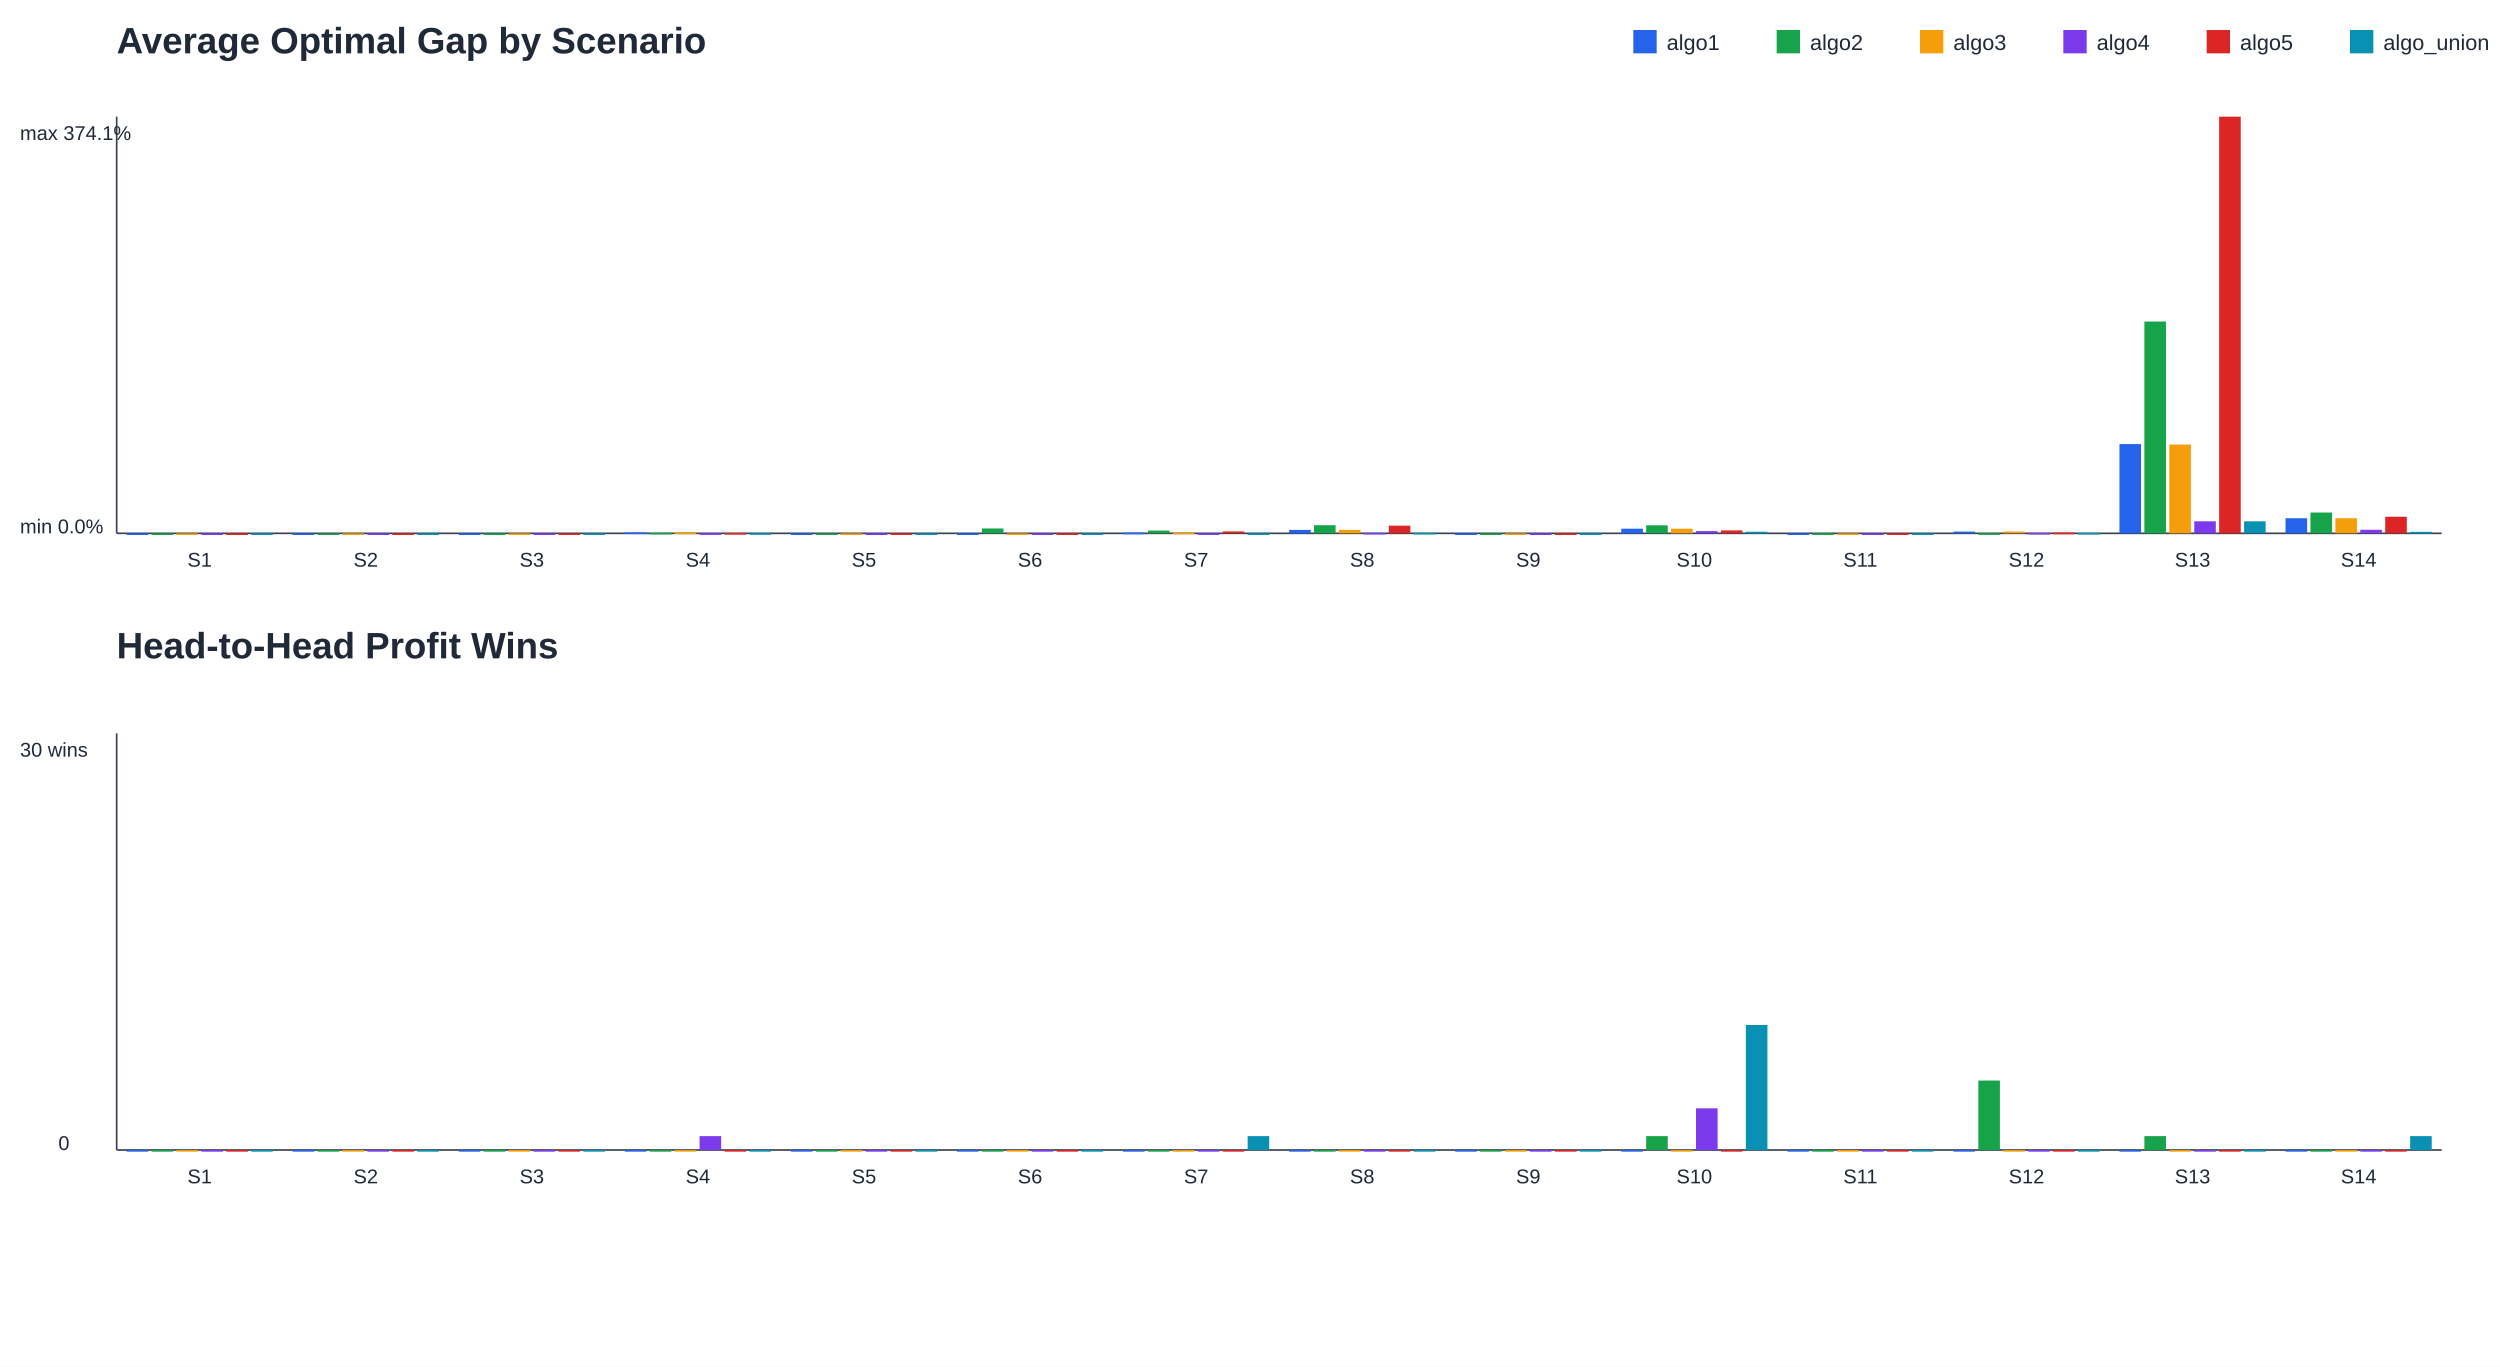
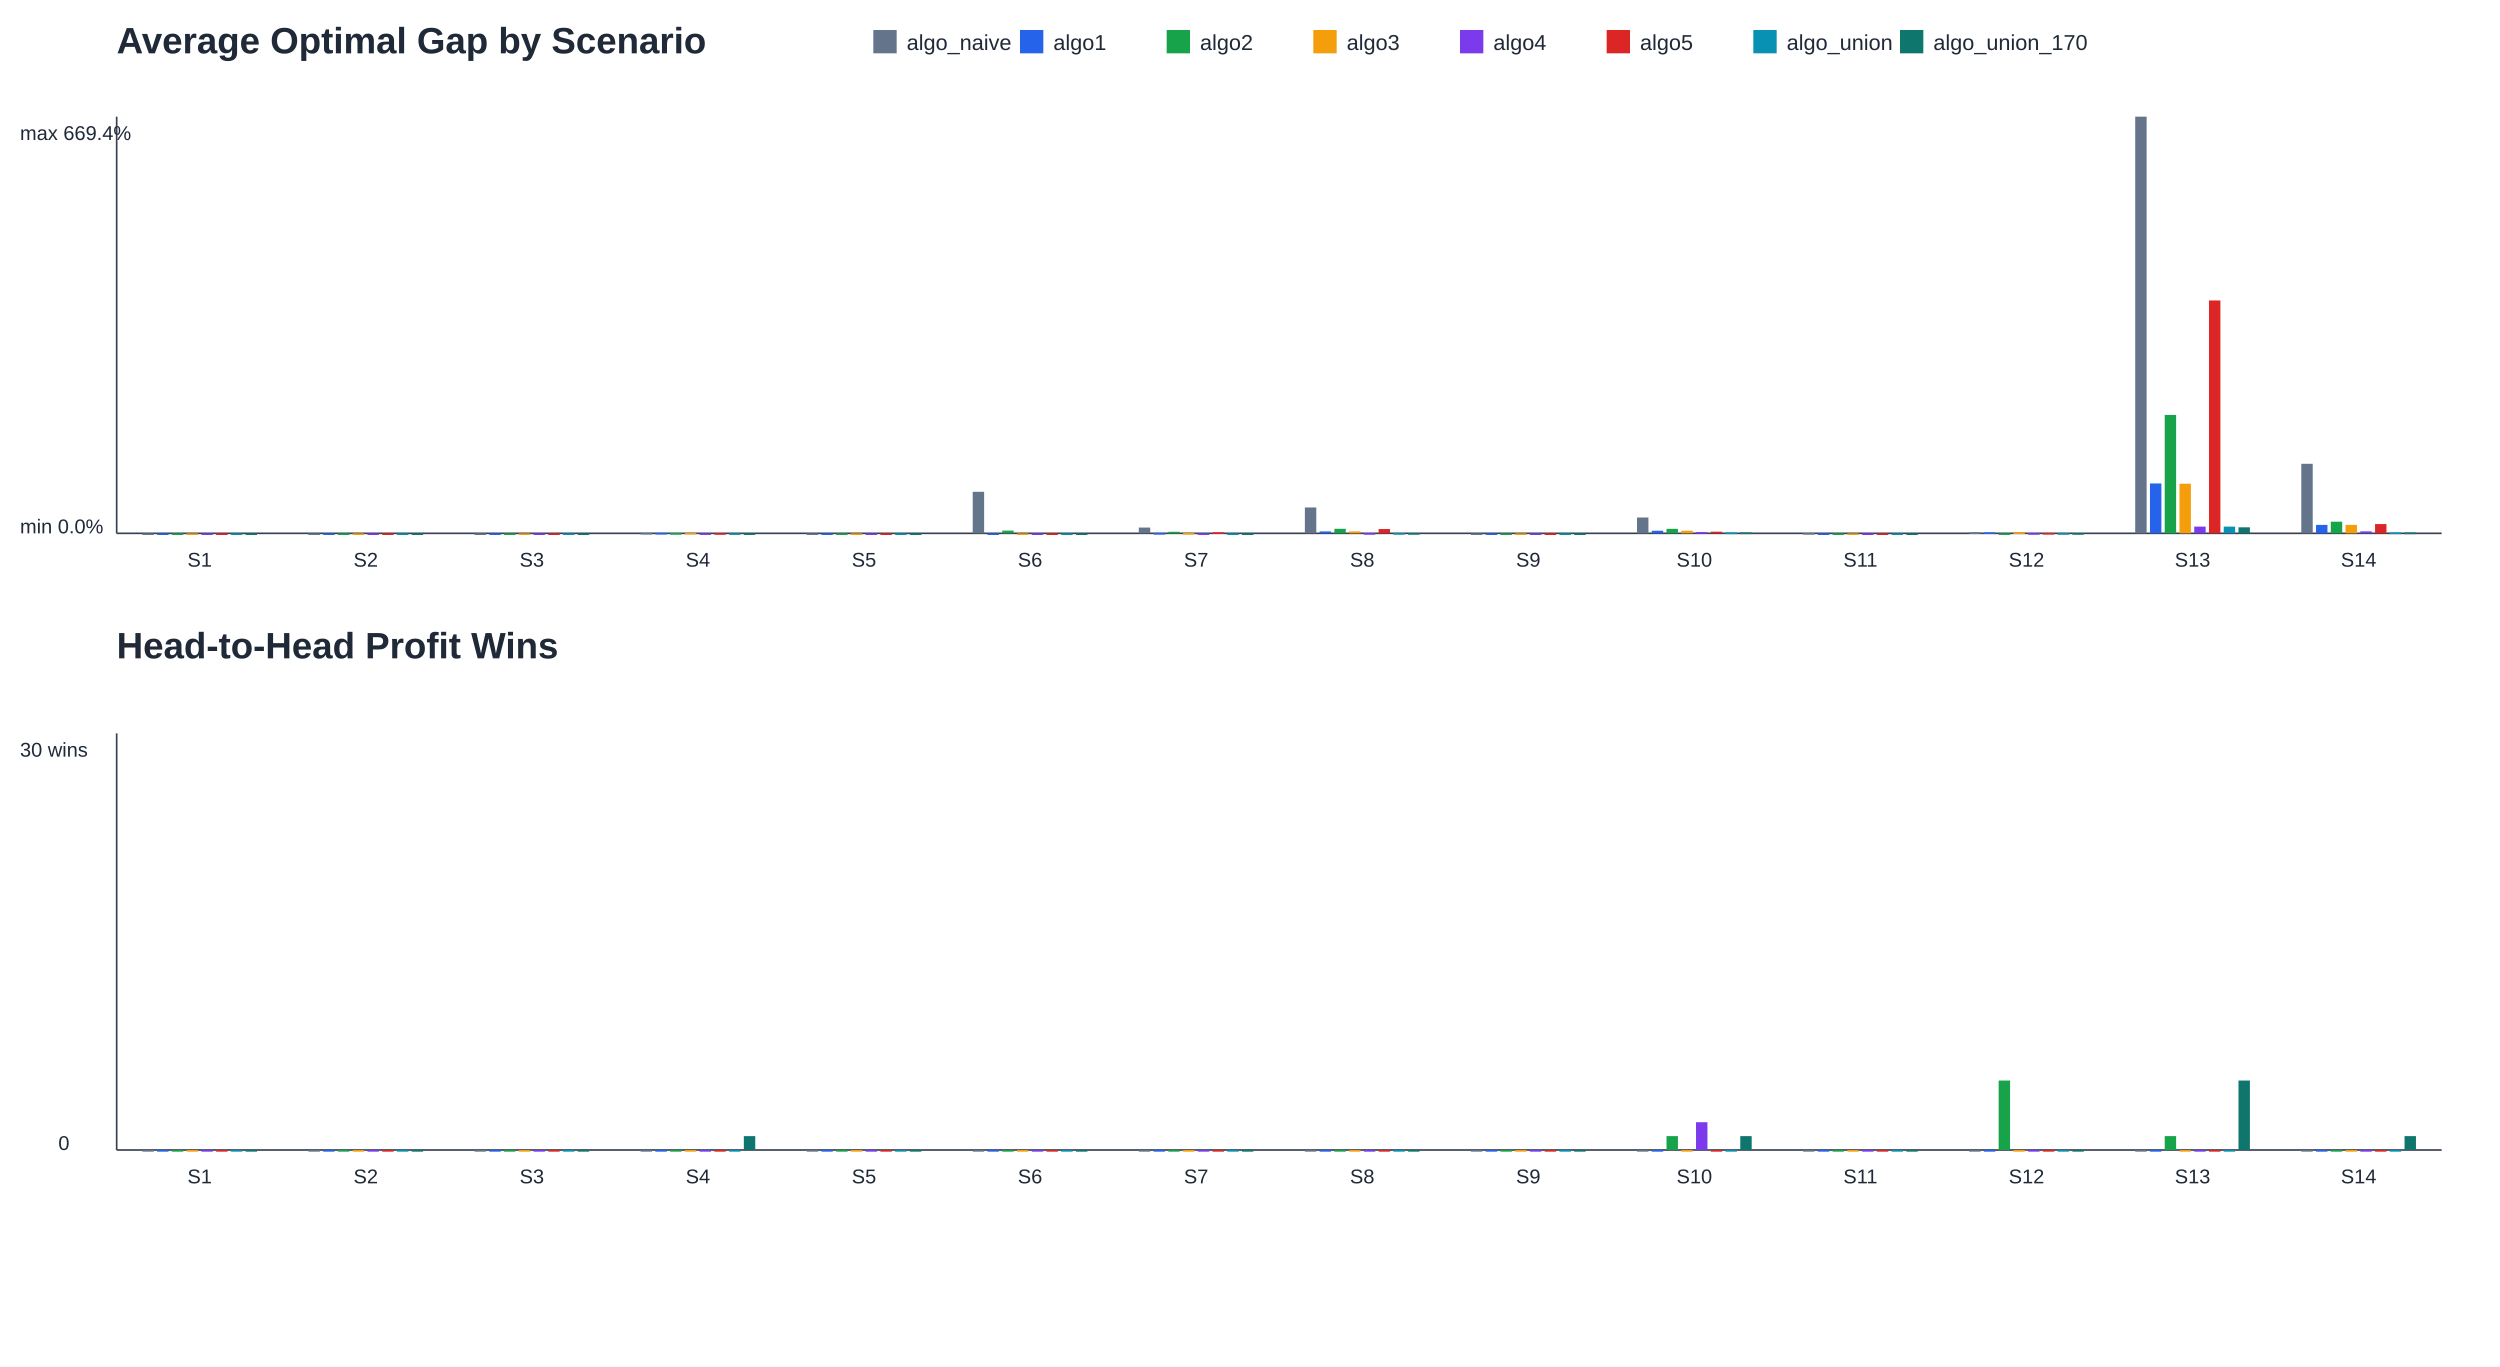
<svg xmlns="http://www.w3.org/2000/svg" width="1500" height="820" viewBox="0 0 1500 820">
  <rect width="100%" height="100%" fill="#ffffff" />
  <style>text{font-family:Arial,Helvetica,sans-serif;fill:#1f2937}.title{font-size:22px;font-weight:700}.label{font-size:12px}.axis{stroke:#374151;stroke-width:1}.grid{stroke:#e5e7eb;stroke-width:1}.legend{font-size:13px}</style>
  <text x="70" y="32" class="title">Average Optimal Gap by Scenario</text>
  <line x1="70" y1="320.00" x2="1465" y2="320.00" class="axis" />
  <line x1="70" y1="70" x2="70" y2="320" class="axis" />
  <text x="70" y="395" class="title">Head-to-Head Profit Wins</text>
  <line x1="70" y1="690.00" x2="1465" y2="690.00" class="axis" />
  <line x1="70" y1="440" x2="70" y2="690" class="axis" />
-   <rect x="980" y="18" width="14" height="14" fill="#2563eb" />
-   <text x="1000" y="30" class="legend">algo1</text>
-   <rect x="1066" y="18" width="14" height="14" fill="#16a34a" />
-   <text x="1086" y="30" class="legend">algo2</text>
-   <rect x="1152" y="18" width="14" height="14" fill="#f59e0b" />
-   <text x="1172" y="30" class="legend">algo3</text>
-   <rect x="1238" y="18" width="14" height="14" fill="#7c3aed" />
-   <text x="1258" y="30" class="legend">algo4</text>
-   <rect x="1324" y="18" width="14" height="14" fill="#dc2626" />
-   <text x="1344" y="30" class="legend">algo5</text>
-   <rect x="1410" y="18" width="14" height="14" fill="#0891b2" />
-   <text x="1430" y="30" class="legend">algo_union</text>
-   <rect x="75.96" y="320.00" width="12.95" height="1.00" fill="#2563eb" />
-   <rect x="75.96" y="690.00" width="12.95" height="1.00" fill="#2563eb" />
-   <rect x="90.91" y="320.00" width="12.95" height="1.00" fill="#16a34a" />
-   <rect x="90.91" y="690.00" width="12.95" height="1.00" fill="#16a34a" />
-   <rect x="105.87" y="320.00" width="12.95" height="1.00" fill="#f59e0b" />
-   <rect x="105.87" y="690.00" width="12.95" height="1.00" fill="#f59e0b" />
-   <rect x="120.82" y="320.00" width="12.95" height="1.00" fill="#7c3aed" />
-   <rect x="120.82" y="690.00" width="12.95" height="1.00" fill="#7c3aed" />
-   <rect x="135.78" y="320.00" width="12.95" height="1.00" fill="#dc2626" />
-   <rect x="135.78" y="690.00" width="12.95" height="1.00" fill="#dc2626" />
-   <rect x="150.73" y="320.00" width="12.95" height="1.00" fill="#0891b2" />
-   <rect x="150.73" y="690.00" width="12.95" height="1.00" fill="#0891b2" />
+   <rect x="524" y="18" width="14" height="14" fill="#64748b" />
+   <text x="544" y="30" class="legend">algo_naive</text>
+   <rect x="612" y="18" width="14" height="14" fill="#2563eb" />
+   <text x="632" y="30" class="legend">algo1</text>
+   <rect x="700" y="18" width="14" height="14" fill="#16a34a" />
+   <text x="720" y="30" class="legend">algo2</text>
+   <rect x="788" y="18" width="14" height="14" fill="#f59e0b" />
+   <text x="808" y="30" class="legend">algo3</text>
+   <rect x="876" y="18" width="14" height="14" fill="#7c3aed" />
+   <text x="896" y="30" class="legend">algo4</text>
+   <rect x="964" y="18" width="14" height="14" fill="#dc2626" />
+   <text x="984" y="30" class="legend">algo5</text>
+   <rect x="1052" y="18" width="14" height="14" fill="#0891b2" />
+   <text x="1072" y="30" class="legend">algo_union</text>
+   <rect x="1140" y="18" width="14" height="14" fill="#0f766e" />
+   <text x="1160" y="30" class="legend">algo_union_170</text>
+   <rect x="85.42" y="320.00" width="6.85" height="1.00" fill="#64748b" />
+   <rect x="85.42" y="690.00" width="6.85" height="1.00" fill="#64748b" />
+   <rect x="94.27" y="320.00" width="6.85" height="1.00" fill="#2563eb" />
+   <rect x="94.27" y="690.00" width="6.85" height="1.00" fill="#2563eb" />
+   <rect x="103.12" y="320.00" width="6.85" height="1.00" fill="#16a34a" />
+   <rect x="103.12" y="690.00" width="6.85" height="1.00" fill="#16a34a" />
+   <rect x="111.97" y="320.00" width="6.85" height="1.00" fill="#f59e0b" />
+   <rect x="111.97" y="690.00" width="6.85" height="1.00" fill="#f59e0b" />
+   <rect x="120.82" y="320.00" width="6.85" height="1.00" fill="#7c3aed" />
+   <rect x="120.82" y="690.00" width="6.85" height="1.00" fill="#7c3aed" />
+   <rect x="129.67" y="320.00" width="6.85" height="1.00" fill="#dc2626" />
+   <rect x="129.67" y="690.00" width="6.85" height="1.00" fill="#dc2626" />
+   <rect x="138.52" y="320.00" width="6.85" height="1.00" fill="#0891b2" />
+   <rect x="138.52" y="690.00" width="6.85" height="1.00" fill="#0891b2" />
+   <rect x="147.37" y="320.00" width="6.85" height="1.00" fill="#0f766e" />
+   <rect x="147.37" y="690.00" width="6.85" height="1.00" fill="#0f766e" />
  <text x="119.82" y="340" text-anchor="middle" class="label">S1</text>
  <text x="119.82" y="710" text-anchor="middle" class="label">S1</text>
-   <rect x="175.60" y="320.00" width="12.95" height="1.00" fill="#2563eb" />
-   <rect x="175.60" y="690.00" width="12.95" height="1.00" fill="#2563eb" />
-   <rect x="190.56" y="320.00" width="12.95" height="1.00" fill="#16a34a" />
-   <rect x="190.56" y="690.00" width="12.95" height="1.00" fill="#16a34a" />
-   <rect x="205.51" y="320.00" width="12.95" height="1.00" fill="#f59e0b" />
-   <rect x="205.51" y="690.00" width="12.95" height="1.00" fill="#f59e0b" />
-   <rect x="220.46" y="320.00" width="12.95" height="1.00" fill="#7c3aed" />
-   <rect x="220.46" y="690.00" width="12.95" height="1.00" fill="#7c3aed" />
-   <rect x="235.42" y="320.00" width="12.95" height="1.00" fill="#dc2626" />
-   <rect x="235.42" y="690.00" width="12.95" height="1.00" fill="#dc2626" />
-   <rect x="250.37" y="320.00" width="12.95" height="1.00" fill="#0891b2" />
-   <rect x="250.37" y="690.00" width="12.95" height="1.00" fill="#0891b2" />
+   <rect x="185.06" y="320.00" width="6.85" height="1.00" fill="#64748b" />
+   <rect x="185.06" y="690.00" width="6.85" height="1.00" fill="#64748b" />
+   <rect x="193.91" y="320.00" width="6.85" height="1.00" fill="#2563eb" />
+   <rect x="193.91" y="690.00" width="6.85" height="1.00" fill="#2563eb" />
+   <rect x="202.76" y="320.00" width="6.85" height="1.00" fill="#16a34a" />
+   <rect x="202.76" y="690.00" width="6.85" height="1.00" fill="#16a34a" />
+   <rect x="211.61" y="320.00" width="6.85" height="1.00" fill="#f59e0b" />
+   <rect x="211.61" y="690.00" width="6.85" height="1.00" fill="#f59e0b" />
+   <rect x="220.46" y="320.00" width="6.85" height="1.00" fill="#7c3aed" />
+   <rect x="220.46" y="690.00" width="6.85" height="1.00" fill="#7c3aed" />
+   <rect x="229.31" y="320.00" width="6.85" height="1.00" fill="#dc2626" />
+   <rect x="229.31" y="690.00" width="6.85" height="1.00" fill="#dc2626" />
+   <rect x="238.17" y="320.00" width="6.85" height="1.00" fill="#0891b2" />
+   <rect x="238.17" y="690.00" width="6.85" height="1.00" fill="#0891b2" />
+   <rect x="247.02" y="320.00" width="6.85" height="1.00" fill="#0f766e" />
+   <rect x="247.02" y="690.00" width="6.85" height="1.00" fill="#0f766e" />
  <text x="219.46" y="340" text-anchor="middle" class="label">S2</text>
  <text x="219.46" y="710" text-anchor="middle" class="label">S2</text>
-   <rect x="275.25" y="320.00" width="12.95" height="1.00" fill="#2563eb" />
-   <rect x="275.25" y="690.00" width="12.95" height="1.00" fill="#2563eb" />
-   <rect x="290.20" y="320.00" width="12.95" height="1.00" fill="#16a34a" />
-   <rect x="290.20" y="690.00" width="12.95" height="1.00" fill="#16a34a" />
-   <rect x="305.15" y="320.00" width="12.95" height="1.00" fill="#f59e0b" />
-   <rect x="305.15" y="690.00" width="12.95" height="1.00" fill="#f59e0b" />
-   <rect x="320.11" y="320.00" width="12.95" height="1.00" fill="#7c3aed" />
-   <rect x="320.11" y="690.00" width="12.95" height="1.00" fill="#7c3aed" />
-   <rect x="335.06" y="320.00" width="12.95" height="1.00" fill="#dc2626" />
-   <rect x="335.06" y="690.00" width="12.95" height="1.00" fill="#dc2626" />
-   <rect x="350.01" y="320.00" width="12.95" height="1.00" fill="#0891b2" />
-   <rect x="350.01" y="690.00" width="12.95" height="1.00" fill="#0891b2" />
+   <rect x="284.71" y="320.00" width="6.85" height="1.00" fill="#64748b" />
+   <rect x="284.71" y="690.00" width="6.85" height="1.00" fill="#64748b" />
+   <rect x="293.56" y="320.00" width="6.85" height="1.00" fill="#2563eb" />
+   <rect x="293.56" y="690.00" width="6.85" height="1.00" fill="#2563eb" />
+   <rect x="302.41" y="320.00" width="6.85" height="1.00" fill="#16a34a" />
+   <rect x="302.41" y="690.00" width="6.85" height="1.00" fill="#16a34a" />
+   <rect x="311.26" y="320.00" width="6.85" height="1.00" fill="#f59e0b" />
+   <rect x="311.26" y="690.00" width="6.85" height="1.00" fill="#f59e0b" />
+   <rect x="320.11" y="320.00" width="6.85" height="1.00" fill="#7c3aed" />
+   <rect x="320.11" y="690.00" width="6.85" height="1.00" fill="#7c3aed" />
+   <rect x="328.96" y="320.00" width="6.85" height="1.00" fill="#dc2626" />
+   <rect x="328.96" y="690.00" width="6.85" height="1.00" fill="#dc2626" />
+   <rect x="337.81" y="320.00" width="6.85" height="1.00" fill="#0891b2" />
+   <rect x="337.81" y="690.00" width="6.85" height="1.00" fill="#0891b2" />
+   <rect x="346.66" y="320.00" width="6.85" height="1.00" fill="#0f766e" />
+   <rect x="346.66" y="690.00" width="6.85" height="1.00" fill="#0f766e" />
  <text x="319.11" y="340" text-anchor="middle" class="label">S3</text>
  <text x="319.11" y="710" text-anchor="middle" class="label">S3</text>
-   <rect x="374.89" y="319.48" width="12.95" height="1.00" fill="#2563eb" />
-   <rect x="374.89" y="690.00" width="12.95" height="1.00" fill="#2563eb" />
-   <rect x="389.84" y="319.68" width="12.95" height="1.00" fill="#16a34a" />
-   <rect x="389.84" y="690.00" width="12.95" height="1.00" fill="#16a34a" />
-   <rect x="404.80" y="319.48" width="12.95" height="1.00" fill="#f59e0b" />
-   <rect x="404.80" y="690.00" width="12.95" height="1.00" fill="#f59e0b" />
-   <rect x="419.75" y="319.94" width="12.95" height="1.00" fill="#7c3aed" />
-   <rect x="419.75" y="681.67" width="12.95" height="8.33" fill="#7c3aed" />
-   <rect x="434.70" y="319.78" width="12.95" height="1.00" fill="#dc2626" />
-   <rect x="434.70" y="690.00" width="12.95" height="1.00" fill="#dc2626" />
-   <rect x="449.66" y="319.89" width="12.95" height="1.00" fill="#0891b2" />
-   <rect x="449.66" y="690.00" width="12.95" height="1.00" fill="#0891b2" />
+   <rect x="384.35" y="319.73" width="6.85" height="1.00" fill="#64748b" />
+   <rect x="384.35" y="690.00" width="6.85" height="1.00" fill="#64748b" />
+   <rect x="393.20" y="319.71" width="6.85" height="1.00" fill="#2563eb" />
+   <rect x="393.20" y="690.00" width="6.85" height="1.00" fill="#2563eb" />
+   <rect x="402.05" y="319.82" width="6.85" height="1.00" fill="#16a34a" />
+   <rect x="402.05" y="690.00" width="6.85" height="1.00" fill="#16a34a" />
+   <rect x="410.90" y="319.71" width="6.85" height="1.00" fill="#f59e0b" />
+   <rect x="410.90" y="690.00" width="6.85" height="1.00" fill="#f59e0b" />
+   <rect x="419.75" y="319.96" width="6.85" height="1.00" fill="#7c3aed" />
+   <rect x="419.75" y="690.00" width="6.85" height="1.00" fill="#7c3aed" />
+   <rect x="428.60" y="319.88" width="6.85" height="1.00" fill="#dc2626" />
+   <rect x="428.60" y="690.00" width="6.85" height="1.00" fill="#dc2626" />
+   <rect x="437.45" y="319.94" width="6.85" height="1.00" fill="#0891b2" />
+   <rect x="437.45" y="690.00" width="6.85" height="1.00" fill="#0891b2" />
+   <rect x="446.30" y="319.98" width="6.85" height="1.00" fill="#0f766e" />
+   <rect x="446.30" y="681.67" width="6.85" height="8.33" fill="#0f766e" />
  <text x="418.75" y="340" text-anchor="middle" class="label">S4</text>
  <text x="418.75" y="710" text-anchor="middle" class="label">S4</text>
-   <rect x="474.53" y="320.00" width="12.95" height="1.00" fill="#2563eb" />
-   <rect x="474.53" y="690.00" width="12.95" height="1.00" fill="#2563eb" />
-   <rect x="489.49" y="320.00" width="12.95" height="1.00" fill="#16a34a" />
-   <rect x="489.49" y="690.00" width="12.95" height="1.00" fill="#16a34a" />
-   <rect x="504.44" y="320.00" width="12.95" height="1.00" fill="#f59e0b" />
-   <rect x="504.44" y="690.00" width="12.95" height="1.00" fill="#f59e0b" />
-   <rect x="519.39" y="320.00" width="12.95" height="1.00" fill="#7c3aed" />
-   <rect x="519.39" y="690.00" width="12.95" height="1.00" fill="#7c3aed" />
-   <rect x="534.35" y="320.00" width="12.95" height="1.00" fill="#dc2626" />
-   <rect x="534.35" y="690.00" width="12.95" height="1.00" fill="#dc2626" />
-   <rect x="549.30" y="320.00" width="12.95" height="1.00" fill="#0891b2" />
-   <rect x="549.30" y="690.00" width="12.95" height="1.00" fill="#0891b2" />
+   <rect x="483.99" y="320.00" width="6.85" height="1.00" fill="#64748b" />
+   <rect x="483.99" y="690.00" width="6.85" height="1.00" fill="#64748b" />
+   <rect x="492.84" y="320.00" width="6.85" height="1.00" fill="#2563eb" />
+   <rect x="492.84" y="690.00" width="6.85" height="1.00" fill="#2563eb" />
+   <rect x="501.69" y="320.00" width="6.85" height="1.00" fill="#16a34a" />
+   <rect x="501.69" y="690.00" width="6.85" height="1.00" fill="#16a34a" />
+   <rect x="510.54" y="320.00" width="6.85" height="1.00" fill="#f59e0b" />
+   <rect x="510.54" y="690.00" width="6.85" height="1.00" fill="#f59e0b" />
+   <rect x="519.39" y="320.00" width="6.85" height="1.00" fill="#7c3aed" />
+   <rect x="519.39" y="690.00" width="6.85" height="1.00" fill="#7c3aed" />
+   <rect x="528.24" y="320.00" width="6.85" height="1.00" fill="#dc2626" />
+   <rect x="528.24" y="690.00" width="6.85" height="1.00" fill="#dc2626" />
+   <rect x="537.09" y="320.00" width="6.85" height="1.00" fill="#0891b2" />
+   <rect x="537.09" y="690.00" width="6.85" height="1.00" fill="#0891b2" />
+   <rect x="545.94" y="320.00" width="6.85" height="1.00" fill="#0f766e" />
+   <rect x="545.94" y="690.00" width="6.85" height="1.00" fill="#0f766e" />
  <text x="518.39" y="340" text-anchor="middle" class="label">S5</text>
  <text x="518.39" y="710" text-anchor="middle" class="label">S5</text>
-   <rect x="574.17" y="320.00" width="12.95" height="1.00" fill="#2563eb" />
-   <rect x="574.17" y="690.00" width="12.95" height="1.00" fill="#2563eb" />
-   <rect x="589.13" y="317.08" width="12.95" height="2.92" fill="#16a34a" />
-   <rect x="589.13" y="690.00" width="12.95" height="1.00" fill="#16a34a" />
-   <rect x="604.08" y="320.00" width="12.95" height="1.00" fill="#f59e0b" />
-   <rect x="604.08" y="690.00" width="12.95" height="1.00" fill="#f59e0b" />
-   <rect x="619.04" y="320.00" width="12.95" height="1.00" fill="#7c3aed" />
-   <rect x="619.04" y="690.00" width="12.95" height="1.00" fill="#7c3aed" />
-   <rect x="633.99" y="320.00" width="12.95" height="1.00" fill="#dc2626" />
-   <rect x="633.99" y="690.00" width="12.95" height="1.00" fill="#dc2626" />
-   <rect x="648.94" y="320.00" width="12.95" height="1.00" fill="#0891b2" />
-   <rect x="648.94" y="690.00" width="12.95" height="1.00" fill="#0891b2" />
+   <rect x="583.63" y="295.08" width="6.85" height="24.92" fill="#64748b" />
+   <rect x="583.63" y="690.00" width="6.85" height="1.00" fill="#64748b" />
+   <rect x="592.48" y="320.00" width="6.85" height="1.00" fill="#2563eb" />
+   <rect x="592.48" y="690.00" width="6.85" height="1.00" fill="#2563eb" />
+   <rect x="601.33" y="318.37" width="6.85" height="1.63" fill="#16a34a" />
+   <rect x="601.33" y="690.00" width="6.85" height="1.00" fill="#16a34a" />
+   <rect x="610.19" y="320.00" width="6.85" height="1.00" fill="#f59e0b" />
+   <rect x="610.19" y="690.00" width="6.85" height="1.00" fill="#f59e0b" />
+   <rect x="619.04" y="320.00" width="6.85" height="1.00" fill="#7c3aed" />
+   <rect x="619.04" y="690.00" width="6.85" height="1.00" fill="#7c3aed" />
+   <rect x="627.89" y="320.00" width="6.85" height="1.00" fill="#dc2626" />
+   <rect x="627.89" y="690.00" width="6.85" height="1.00" fill="#dc2626" />
+   <rect x="636.74" y="320.00" width="6.85" height="1.00" fill="#0891b2" />
+   <rect x="636.74" y="690.00" width="6.85" height="1.00" fill="#0891b2" />
+   <rect x="645.59" y="320.00" width="6.85" height="1.00" fill="#0f766e" />
+   <rect x="645.59" y="690.00" width="6.85" height="1.00" fill="#0f766e" />
  <text x="618.04" y="340" text-anchor="middle" class="label">S6</text>
  <text x="618.04" y="710" text-anchor="middle" class="label">S6</text>
-   <rect x="673.82" y="319.58" width="12.95" height="1.00" fill="#2563eb" />
-   <rect x="673.82" y="690.00" width="12.95" height="1.00" fill="#2563eb" />
-   <rect x="688.77" y="318.35" width="12.95" height="1.65" fill="#16a34a" />
-   <rect x="688.77" y="690.00" width="12.95" height="1.00" fill="#16a34a" />
-   <rect x="703.73" y="319.58" width="12.95" height="1.00" fill="#f59e0b" />
-   <rect x="703.73" y="690.00" width="12.95" height="1.00" fill="#f59e0b" />
-   <rect x="718.68" y="319.97" width="12.95" height="1.00" fill="#7c3aed" />
-   <rect x="718.68" y="690.00" width="12.95" height="1.00" fill="#7c3aed" />
-   <rect x="733.63" y="318.85" width="12.95" height="1.15" fill="#dc2626" />
-   <rect x="733.63" y="690.00" width="12.95" height="1.00" fill="#dc2626" />
-   <rect x="748.59" y="320.00" width="12.95" height="1.00" fill="#0891b2" />
-   <rect x="748.59" y="681.67" width="12.95" height="8.33" fill="#0891b2" />
+   <rect x="683.28" y="316.54" width="6.85" height="3.46" fill="#64748b" />
+   <rect x="683.28" y="690.00" width="6.85" height="1.00" fill="#64748b" />
+   <rect x="692.13" y="319.77" width="6.85" height="1.00" fill="#2563eb" />
+   <rect x="692.13" y="690.00" width="6.85" height="1.00" fill="#2563eb" />
+   <rect x="700.98" y="319.08" width="6.85" height="1.00" fill="#16a34a" />
+   <rect x="700.98" y="690.00" width="6.85" height="1.00" fill="#16a34a" />
+   <rect x="709.83" y="319.77" width="6.85" height="1.00" fill="#f59e0b" />
+   <rect x="709.83" y="690.00" width="6.85" height="1.00" fill="#f59e0b" />
+   <rect x="718.68" y="319.98" width="6.85" height="1.00" fill="#7c3aed" />
+   <rect x="718.68" y="690.00" width="6.85" height="1.00" fill="#7c3aed" />
+   <rect x="727.53" y="319.36" width="6.85" height="1.00" fill="#dc2626" />
+   <rect x="727.53" y="690.00" width="6.85" height="1.00" fill="#dc2626" />
+   <rect x="736.38" y="320.00" width="6.85" height="1.00" fill="#0891b2" />
+   <rect x="736.38" y="690.00" width="6.85" height="1.00" fill="#0891b2" />
+   <rect x="745.23" y="320.00" width="6.85" height="1.00" fill="#0f766e" />
+   <rect x="745.23" y="690.00" width="6.85" height="1.00" fill="#0f766e" />
  <text x="717.68" y="340" text-anchor="middle" class="label">S7</text>
  <text x="717.68" y="710" text-anchor="middle" class="label">S7</text>
-   <rect x="773.46" y="317.94" width="12.95" height="2.06" fill="#2563eb" />
-   <rect x="773.46" y="690.00" width="12.95" height="1.00" fill="#2563eb" />
-   <rect x="788.41" y="315.14" width="12.95" height="4.86" fill="#16a34a" />
-   <rect x="788.41" y="690.00" width="12.95" height="1.00" fill="#16a34a" />
-   <rect x="803.37" y="317.94" width="12.95" height="2.06" fill="#f59e0b" />
-   <rect x="803.37" y="690.00" width="12.95" height="1.00" fill="#f59e0b" />
-   <rect x="818.32" y="319.69" width="12.95" height="1.00" fill="#7c3aed" />
-   <rect x="818.32" y="690.00" width="12.95" height="1.00" fill="#7c3aed" />
-   <rect x="833.27" y="315.39" width="12.95" height="4.61" fill="#dc2626" />
-   <rect x="833.27" y="690.00" width="12.95" height="1.00" fill="#dc2626" />
-   <rect x="848.23" y="319.69" width="12.95" height="1.00" fill="#0891b2" />
-   <rect x="848.23" y="690.00" width="12.95" height="1.00" fill="#0891b2" />
+   <rect x="782.92" y="304.48" width="6.85" height="15.52" fill="#64748b" />
+   <rect x="782.92" y="690.00" width="6.85" height="1.00" fill="#64748b" />
+   <rect x="791.77" y="318.85" width="6.85" height="1.15" fill="#2563eb" />
+   <rect x="791.77" y="690.00" width="6.85" height="1.00" fill="#2563eb" />
+   <rect x="800.62" y="317.28" width="6.85" height="2.72" fill="#16a34a" />
+   <rect x="800.62" y="690.00" width="6.85" height="1.00" fill="#16a34a" />
+   <rect x="809.47" y="318.85" width="6.85" height="1.15" fill="#f59e0b" />
+   <rect x="809.47" y="690.00" width="6.85" height="1.00" fill="#f59e0b" />
+   <rect x="818.32" y="319.83" width="6.85" height="1.00" fill="#7c3aed" />
+   <rect x="818.32" y="690.00" width="6.85" height="1.00" fill="#7c3aed" />
+   <rect x="827.17" y="317.42" width="6.85" height="2.58" fill="#dc2626" />
+   <rect x="827.17" y="690.00" width="6.85" height="1.00" fill="#dc2626" />
+   <rect x="836.02" y="319.83" width="6.85" height="1.00" fill="#0891b2" />
+   <rect x="836.02" y="690.00" width="6.85" height="1.00" fill="#0891b2" />
+   <rect x="844.87" y="319.83" width="6.85" height="1.00" fill="#0f766e" />
+   <rect x="844.87" y="690.00" width="6.85" height="1.00" fill="#0f766e" />
  <text x="817.32" y="340" text-anchor="middle" class="label">S8</text>
  <text x="817.32" y="710" text-anchor="middle" class="label">S8</text>
-   <rect x="873.10" y="320.00" width="12.95" height="1.00" fill="#2563eb" />
-   <rect x="873.10" y="690.00" width="12.95" height="1.00" fill="#2563eb" />
-   <rect x="888.06" y="320.00" width="12.95" height="1.00" fill="#16a34a" />
-   <rect x="888.06" y="690.00" width="12.95" height="1.00" fill="#16a34a" />
-   <rect x="903.01" y="320.00" width="12.95" height="1.00" fill="#f59e0b" />
-   <rect x="903.01" y="690.00" width="12.95" height="1.00" fill="#f59e0b" />
-   <rect x="917.96" y="320.00" width="12.95" height="1.00" fill="#7c3aed" />
-   <rect x="917.96" y="690.00" width="12.95" height="1.00" fill="#7c3aed" />
-   <rect x="932.92" y="320.00" width="12.95" height="1.00" fill="#dc2626" />
-   <rect x="932.92" y="690.00" width="12.95" height="1.00" fill="#dc2626" />
-   <rect x="947.87" y="320.00" width="12.95" height="1.00" fill="#0891b2" />
-   <rect x="947.87" y="690.00" width="12.95" height="1.00" fill="#0891b2" />
+   <rect x="882.56" y="320.00" width="6.85" height="1.00" fill="#64748b" />
+   <rect x="882.56" y="690.00" width="6.85" height="1.00" fill="#64748b" />
+   <rect x="891.41" y="320.00" width="6.85" height="1.00" fill="#2563eb" />
+   <rect x="891.41" y="690.00" width="6.85" height="1.00" fill="#2563eb" />
+   <rect x="900.26" y="320.00" width="6.85" height="1.00" fill="#16a34a" />
+   <rect x="900.26" y="690.00" width="6.85" height="1.00" fill="#16a34a" />
+   <rect x="909.11" y="320.00" width="6.85" height="1.00" fill="#f59e0b" />
+   <rect x="909.11" y="690.00" width="6.85" height="1.00" fill="#f59e0b" />
+   <rect x="917.96" y="320.00" width="6.85" height="1.00" fill="#7c3aed" />
+   <rect x="917.96" y="690.00" width="6.85" height="1.00" fill="#7c3aed" />
+   <rect x="926.81" y="320.00" width="6.85" height="1.00" fill="#dc2626" />
+   <rect x="926.81" y="690.00" width="6.85" height="1.00" fill="#dc2626" />
+   <rect x="935.67" y="320.00" width="6.85" height="1.00" fill="#0891b2" />
+   <rect x="935.67" y="690.00" width="6.85" height="1.00" fill="#0891b2" />
+   <rect x="944.52" y="320.00" width="6.85" height="1.00" fill="#0f766e" />
+   <rect x="944.52" y="690.00" width="6.85" height="1.00" fill="#0f766e" />
  <text x="916.96" y="340" text-anchor="middle" class="label">S9</text>
  <text x="916.96" y="710" text-anchor="middle" class="label">S9</text>
-   <rect x="972.75" y="317.22" width="12.95" height="2.78" fill="#2563eb" />
-   <rect x="972.75" y="690.00" width="12.95" height="1.00" fill="#2563eb" />
-   <rect x="987.70" y="315.19" width="12.95" height="4.81" fill="#16a34a" />
-   <rect x="987.70" y="681.67" width="12.95" height="8.33" fill="#16a34a" />
-   <rect x="1002.65" y="317.22" width="12.95" height="2.78" fill="#f59e0b" />
-   <rect x="1002.65" y="690.00" width="12.95" height="1.00" fill="#f59e0b" />
-   <rect x="1017.61" y="318.66" width="12.95" height="1.34" fill="#7c3aed" />
-   <rect x="1017.61" y="665.00" width="12.95" height="25.00" fill="#7c3aed" />
-   <rect x="1032.56" y="318.25" width="12.95" height="1.75" fill="#dc2626" />
-   <rect x="1032.56" y="690.00" width="12.95" height="1.00" fill="#dc2626" />
-   <rect x="1047.51" y="319.05" width="12.95" height="1.00" fill="#0891b2" />
-   <rect x="1047.51" y="615.00" width="12.95" height="75.00" fill="#0891b2" />
+   <rect x="982.21" y="310.51" width="6.85" height="9.49" fill="#64748b" />
+   <rect x="982.21" y="690.00" width="6.85" height="1.00" fill="#64748b" />
+   <rect x="991.06" y="318.45" width="6.85" height="1.55" fill="#2563eb" />
+   <rect x="991.06" y="690.00" width="6.85" height="1.00" fill="#2563eb" />
+   <rect x="999.91" y="317.31" width="6.85" height="2.69" fill="#16a34a" />
+   <rect x="999.91" y="681.67" width="6.85" height="8.33" fill="#16a34a" />
+   <rect x="1008.76" y="318.45" width="6.85" height="1.55" fill="#f59e0b" />
+   <rect x="1008.76" y="690.00" width="6.85" height="1.00" fill="#f59e0b" />
+   <rect x="1017.61" y="319.25" width="6.85" height="1.00" fill="#7c3aed" />
+   <rect x="1017.61" y="673.33" width="6.85" height="16.67" fill="#7c3aed" />
+   <rect x="1026.46" y="319.02" width="6.85" height="1.00" fill="#dc2626" />
+   <rect x="1026.46" y="690.00" width="6.85" height="1.00" fill="#dc2626" />
+   <rect x="1035.31" y="319.47" width="6.85" height="1.00" fill="#0891b2" />
+   <rect x="1035.31" y="690.00" width="6.85" height="1.00" fill="#0891b2" />
+   <rect x="1044.16" y="319.47" width="6.85" height="1.00" fill="#0f766e" />
+   <rect x="1044.16" y="681.67" width="6.85" height="8.33" fill="#0f766e" />
  <text x="1016.61" y="340" text-anchor="middle" class="label">S10</text>
  <text x="1016.61" y="710" text-anchor="middle" class="label">S10</text>
-   <rect x="1072.39" y="320.00" width="12.95" height="1.00" fill="#2563eb" />
-   <rect x="1072.39" y="690.00" width="12.95" height="1.00" fill="#2563eb" />
-   <rect x="1087.34" y="319.96" width="12.95" height="1.00" fill="#16a34a" />
-   <rect x="1087.34" y="690.00" width="12.95" height="1.00" fill="#16a34a" />
-   <rect x="1102.30" y="320.00" width="12.95" height="1.00" fill="#f59e0b" />
-   <rect x="1102.30" y="690.00" width="12.95" height="1.00" fill="#f59e0b" />
-   <rect x="1117.25" y="320.00" width="12.95" height="1.00" fill="#7c3aed" />
-   <rect x="1117.25" y="690.00" width="12.95" height="1.00" fill="#7c3aed" />
-   <rect x="1132.20" y="320.00" width="12.95" height="1.00" fill="#dc2626" />
-   <rect x="1132.20" y="690.00" width="12.95" height="1.00" fill="#dc2626" />
-   <rect x="1147.16" y="320.00" width="12.95" height="1.00" fill="#0891b2" />
-   <rect x="1147.16" y="690.00" width="12.95" height="1.00" fill="#0891b2" />
+   <rect x="1081.85" y="319.80" width="6.85" height="1.00" fill="#64748b" />
+   <rect x="1081.85" y="690.00" width="6.85" height="1.00" fill="#64748b" />
+   <rect x="1090.70" y="320.00" width="6.85" height="1.00" fill="#2563eb" />
+   <rect x="1090.70" y="690.00" width="6.85" height="1.00" fill="#2563eb" />
+   <rect x="1099.55" y="319.98" width="6.85" height="1.00" fill="#16a34a" />
+   <rect x="1099.55" y="690.00" width="6.85" height="1.00" fill="#16a34a" />
+   <rect x="1108.40" y="320.00" width="6.85" height="1.00" fill="#f59e0b" />
+   <rect x="1108.40" y="690.00" width="6.85" height="1.00" fill="#f59e0b" />
+   <rect x="1117.25" y="320.00" width="6.85" height="1.00" fill="#7c3aed" />
+   <rect x="1117.25" y="690.00" width="6.85" height="1.00" fill="#7c3aed" />
+   <rect x="1126.10" y="320.00" width="6.85" height="1.00" fill="#dc2626" />
+   <rect x="1126.10" y="690.00" width="6.85" height="1.00" fill="#dc2626" />
+   <rect x="1134.95" y="320.00" width="6.85" height="1.00" fill="#0891b2" />
+   <rect x="1134.95" y="690.00" width="6.85" height="1.00" fill="#0891b2" />
+   <rect x="1143.80" y="320.00" width="6.85" height="1.00" fill="#0f766e" />
+   <rect x="1143.80" y="690.00" width="6.85" height="1.00" fill="#0f766e" />
  <text x="1116.25" y="340" text-anchor="middle" class="label">S11</text>
  <text x="1116.25" y="710" text-anchor="middle" class="label">S11</text>
-   <rect x="1172.03" y="318.95" width="12.95" height="1.05" fill="#2563eb" />
-   <rect x="1172.03" y="690.00" width="12.95" height="1.00" fill="#2563eb" />
-   <rect x="1186.99" y="319.94" width="12.95" height="1.00" fill="#16a34a" />
-   <rect x="1186.99" y="648.33" width="12.95" height="41.67" fill="#16a34a" />
-   <rect x="1201.94" y="318.95" width="12.95" height="1.05" fill="#f59e0b" />
-   <rect x="1201.94" y="690.00" width="12.95" height="1.00" fill="#f59e0b" />
-   <rect x="1216.89" y="319.73" width="12.95" height="1.00" fill="#7c3aed" />
-   <rect x="1216.89" y="690.00" width="12.95" height="1.00" fill="#7c3aed" />
-   <rect x="1231.85" y="319.57" width="12.95" height="1.00" fill="#dc2626" />
-   <rect x="1231.85" y="690.00" width="12.95" height="1.00" fill="#dc2626" />
-   <rect x="1246.80" y="319.74" width="12.95" height="1.00" fill="#0891b2" />
-   <rect x="1246.80" y="690.00" width="12.95" height="1.00" fill="#0891b2" />
+   <rect x="1181.49" y="319.38" width="6.85" height="1.00" fill="#64748b" />
+   <rect x="1181.49" y="690.00" width="6.85" height="1.00" fill="#64748b" />
+   <rect x="1190.34" y="319.41" width="6.85" height="1.00" fill="#2563eb" />
+   <rect x="1190.34" y="690.00" width="6.85" height="1.00" fill="#2563eb" />
+   <rect x="1199.19" y="319.97" width="6.85" height="1.00" fill="#16a34a" />
+   <rect x="1199.19" y="648.33" width="6.85" height="41.67" fill="#16a34a" />
+   <rect x="1208.04" y="319.41" width="6.85" height="1.00" fill="#f59e0b" />
+   <rect x="1208.04" y="690.00" width="6.85" height="1.00" fill="#f59e0b" />
+   <rect x="1216.89" y="319.85" width="6.85" height="1.00" fill="#7c3aed" />
+   <rect x="1216.89" y="690.00" width="6.85" height="1.00" fill="#7c3aed" />
+   <rect x="1225.74" y="319.76" width="6.85" height="1.00" fill="#dc2626" />
+   <rect x="1225.74" y="690.00" width="6.85" height="1.00" fill="#dc2626" />
+   <rect x="1234.59" y="319.85" width="6.85" height="1.00" fill="#0891b2" />
+   <rect x="1234.59" y="690.00" width="6.85" height="1.00" fill="#0891b2" />
+   <rect x="1243.44" y="319.85" width="6.85" height="1.00" fill="#0f766e" />
+   <rect x="1243.44" y="690.00" width="6.85" height="1.00" fill="#0f766e" />
  <text x="1215.89" y="340" text-anchor="middle" class="label">S12</text>
  <text x="1215.89" y="710" text-anchor="middle" class="label">S12</text>
-   <rect x="1271.68" y="266.45" width="12.95" height="53.55" fill="#2563eb" />
-   <rect x="1271.68" y="690.00" width="12.95" height="1.00" fill="#2563eb" />
-   <rect x="1286.63" y="192.92" width="12.95" height="127.08" fill="#16a34a" />
-   <rect x="1286.63" y="681.67" width="12.95" height="8.33" fill="#16a34a" />
-   <rect x="1301.58" y="266.73" width="12.95" height="53.27" fill="#f59e0b" />
-   <rect x="1301.58" y="690.00" width="12.95" height="1.00" fill="#f59e0b" />
-   <rect x="1316.54" y="312.79" width="12.95" height="7.21" fill="#7c3aed" />
-   <rect x="1316.54" y="690.00" width="12.95" height="1.00" fill="#7c3aed" />
-   <rect x="1331.49" y="70.00" width="12.95" height="250.00" fill="#dc2626" />
-   <rect x="1331.49" y="690.00" width="12.95" height="1.00" fill="#dc2626" />
-   <rect x="1346.44" y="312.79" width="12.95" height="7.21" fill="#0891b2" />
-   <rect x="1346.44" y="690.00" width="12.95" height="1.00" fill="#0891b2" />
+   <rect x="1281.13" y="70.00" width="6.85" height="250.00" fill="#64748b" />
+   <rect x="1281.13" y="690.00" width="6.85" height="1.00" fill="#64748b" />
+   <rect x="1289.98" y="290.07" width="6.85" height="29.93" fill="#2563eb" />
+   <rect x="1289.98" y="690.00" width="6.85" height="1.00" fill="#2563eb" />
+   <rect x="1298.83" y="248.97" width="6.85" height="71.03" fill="#16a34a" />
+   <rect x="1298.83" y="681.67" width="6.85" height="8.33" fill="#16a34a" />
+   <rect x="1307.69" y="290.23" width="6.85" height="29.77" fill="#f59e0b" />
+   <rect x="1307.69" y="690.00" width="6.85" height="1.00" fill="#f59e0b" />
+   <rect x="1316.54" y="315.97" width="6.85" height="4.03" fill="#7c3aed" />
+   <rect x="1316.54" y="690.00" width="6.85" height="1.00" fill="#7c3aed" />
+   <rect x="1325.39" y="180.28" width="6.85" height="139.72" fill="#dc2626" />
+   <rect x="1325.39" y="690.00" width="6.85" height="1.00" fill="#dc2626" />
+   <rect x="1334.24" y="315.97" width="6.85" height="4.03" fill="#0891b2" />
+   <rect x="1334.24" y="690.00" width="6.85" height="1.00" fill="#0891b2" />
+   <rect x="1343.09" y="316.39" width="6.85" height="3.61" fill="#0f766e" />
+   <rect x="1343.09" y="648.33" width="6.85" height="41.67" fill="#0f766e" />
  <text x="1315.54" y="340" text-anchor="middle" class="label">S13</text>
  <text x="1315.54" y="710" text-anchor="middle" class="label">S13</text>
-   <rect x="1371.32" y="310.94" width="12.95" height="9.06" fill="#2563eb" />
-   <rect x="1371.32" y="690.00" width="12.95" height="1.00" fill="#2563eb" />
-   <rect x="1386.27" y="307.52" width="12.95" height="12.48" fill="#16a34a" />
-   <rect x="1386.27" y="690.00" width="12.95" height="1.00" fill="#16a34a" />
-   <rect x="1401.23" y="310.94" width="12.95" height="9.06" fill="#f59e0b" />
-   <rect x="1401.23" y="690.00" width="12.95" height="1.00" fill="#f59e0b" />
-   <rect x="1416.18" y="317.87" width="12.95" height="2.13" fill="#7c3aed" />
-   <rect x="1416.18" y="690.00" width="12.95" height="1.00" fill="#7c3aed" />
-   <rect x="1431.13" y="310.06" width="12.95" height="9.94" fill="#dc2626" />
-   <rect x="1431.13" y="690.00" width="12.95" height="1.00" fill="#dc2626" />
-   <rect x="1446.09" y="319.09" width="12.95" height="1.00" fill="#0891b2" />
-   <rect x="1446.09" y="681.67" width="12.95" height="8.33" fill="#0891b2" />
+   <rect x="1380.78" y="278.28" width="6.85" height="41.72" fill="#64748b" />
+   <rect x="1380.78" y="690.00" width="6.85" height="1.00" fill="#64748b" />
+   <rect x="1389.63" y="314.94" width="6.85" height="5.06" fill="#2563eb" />
+   <rect x="1389.63" y="690.00" width="6.85" height="1.00" fill="#2563eb" />
+   <rect x="1398.48" y="313.02" width="6.85" height="6.98" fill="#16a34a" />
+   <rect x="1398.48" y="690.00" width="6.85" height="1.00" fill="#16a34a" />
+   <rect x="1407.33" y="314.94" width="6.85" height="5.06" fill="#f59e0b" />
+   <rect x="1407.33" y="690.00" width="6.85" height="1.00" fill="#f59e0b" />
+   <rect x="1416.18" y="318.81" width="6.85" height="1.19" fill="#7c3aed" />
+   <rect x="1416.18" y="690.00" width="6.85" height="1.00" fill="#7c3aed" />
+   <rect x="1425.03" y="314.44" width="6.85" height="5.56" fill="#dc2626" />
+   <rect x="1425.03" y="690.00" width="6.85" height="1.00" fill="#dc2626" />
+   <rect x="1433.88" y="319.49" width="6.85" height="1.00" fill="#0891b2" />
+   <rect x="1433.88" y="690.00" width="6.85" height="1.00" fill="#0891b2" />
+   <rect x="1442.73" y="319.50" width="6.85" height="1.00" fill="#0f766e" />
+   <rect x="1442.73" y="681.67" width="6.85" height="8.33" fill="#0f766e" />
  <text x="1415.18" y="340" text-anchor="middle" class="label">S14</text>
  <text x="1415.18" y="710" text-anchor="middle" class="label">S14</text>
-   <text x="12" y="84" class="label">max 374.1%</text>
+   <text x="12" y="84" class="label">max 669.4%</text>
  <text x="12" y="320" class="label">min 0.0%</text>
  <text x="12" y="454" class="label">30 wins</text>
  <text x="35" y="690" class="label">0</text>
</svg>
